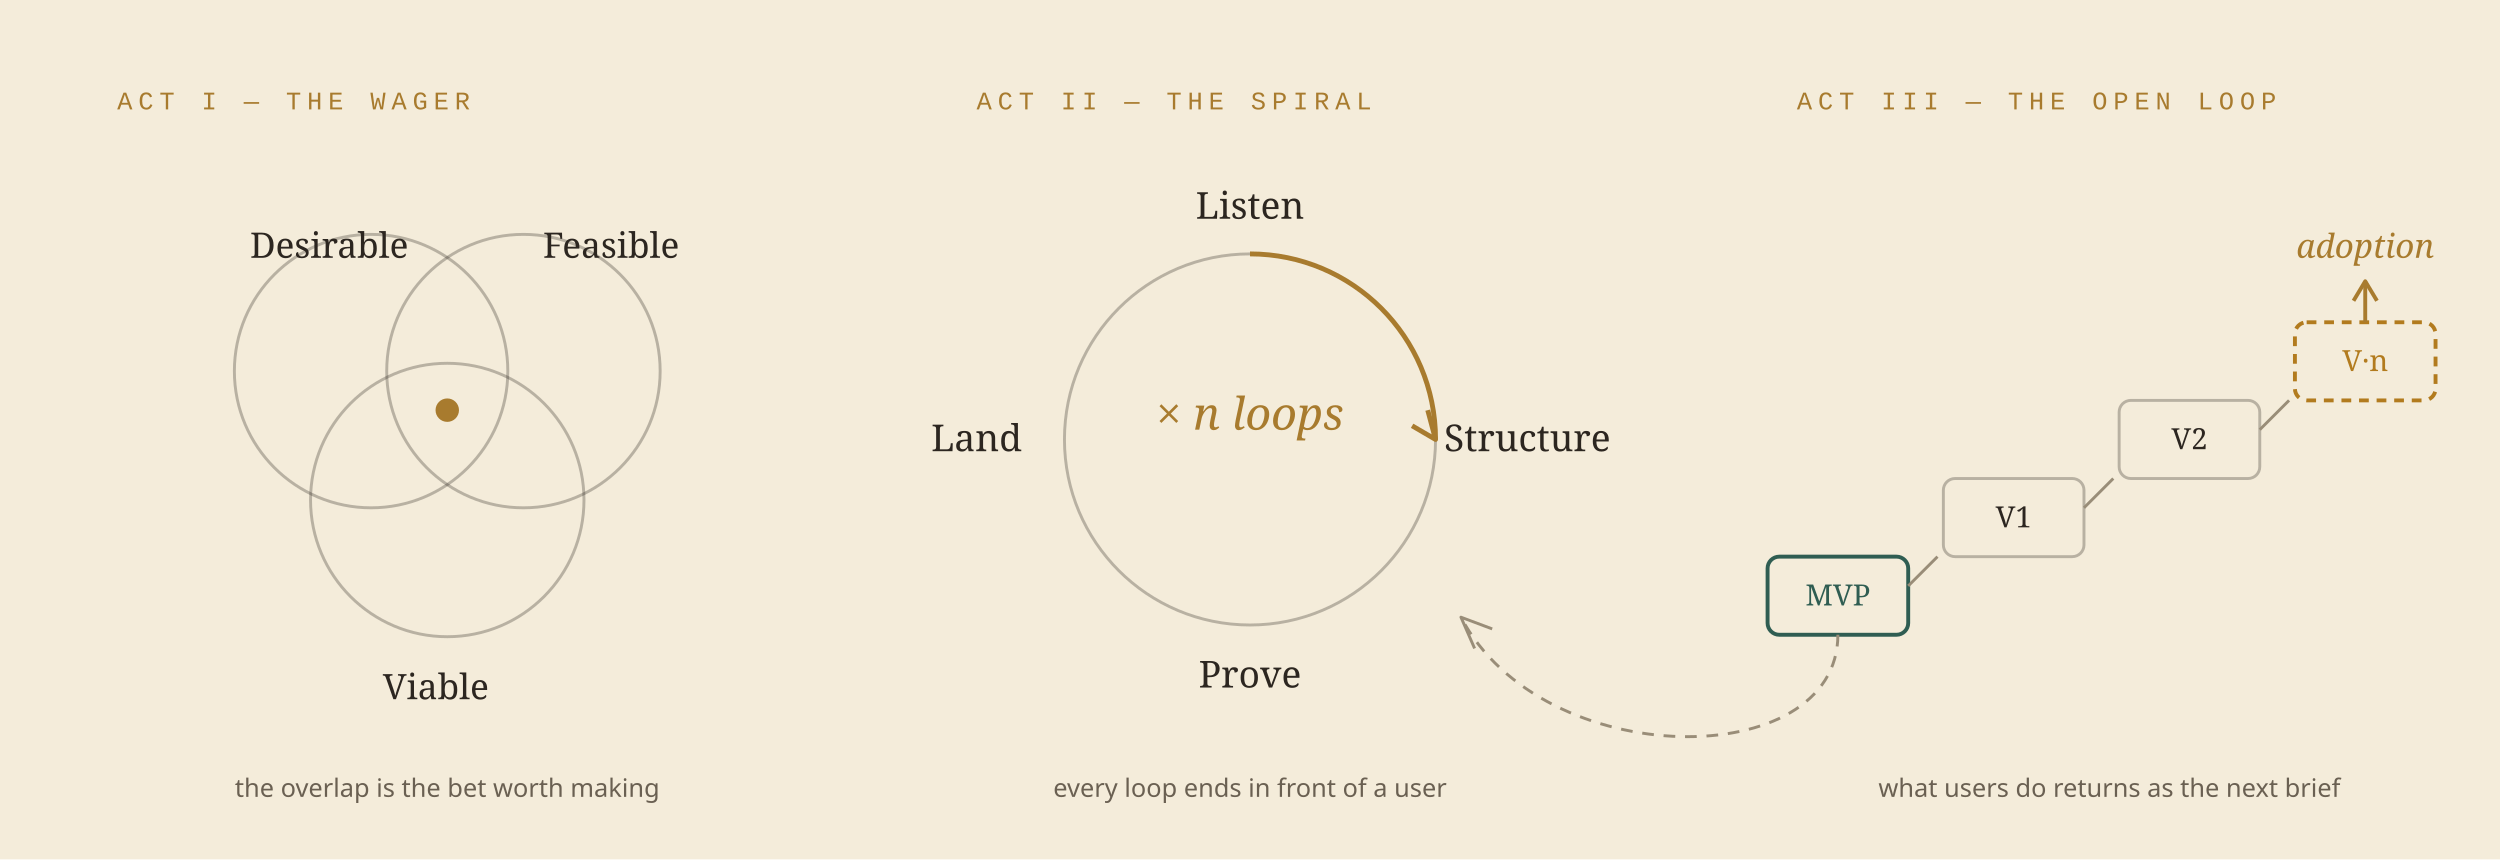
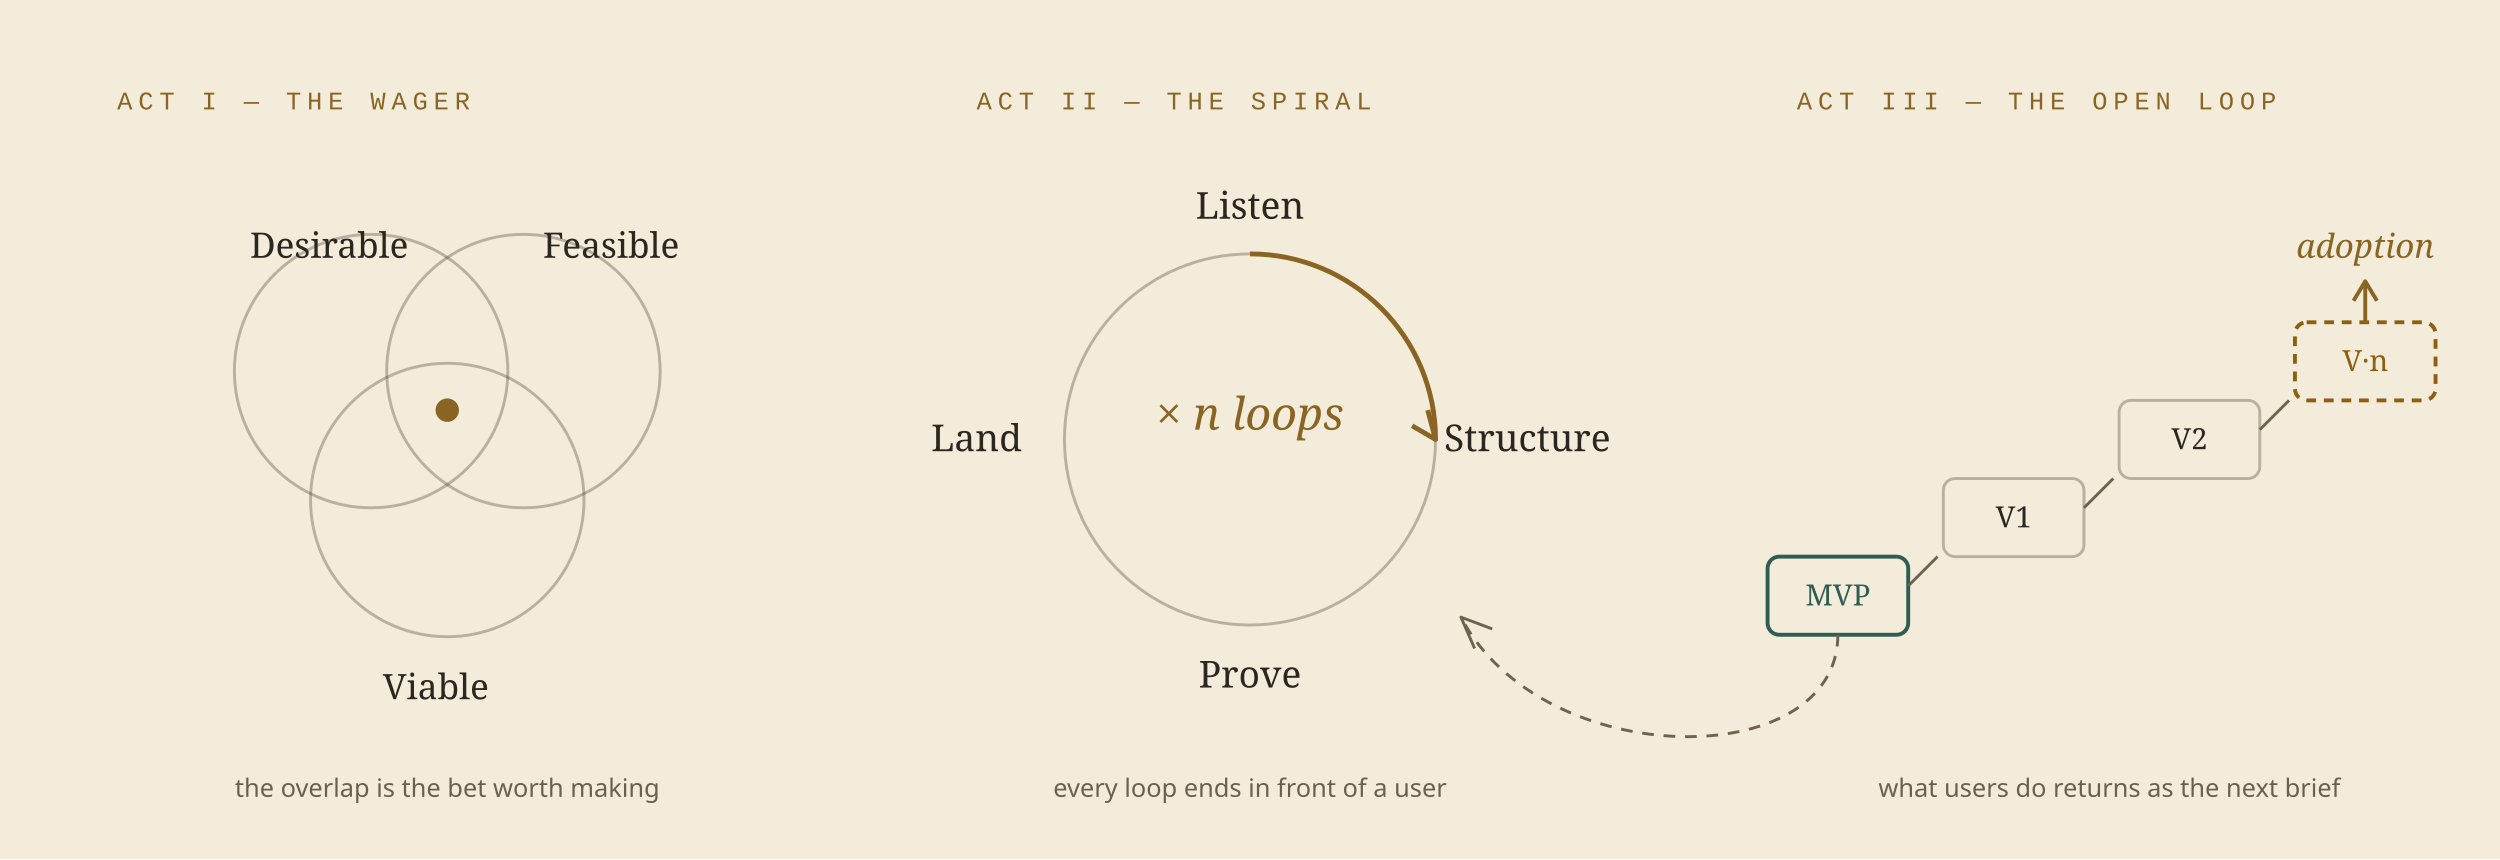
<svg xmlns="http://www.w3.org/2000/svg" viewBox="0 0 1280 440" preserveAspectRatio="xMidYMid meet" role="img" aria-labelledby="pt pd">
  <rect width="1280" height="440" fill="#F4ECDA" />
-   <text x="60" y="56" font-family="ui-monospace, 'Courier New', monospace" font-size="13" letter-spacing="3" fill="#A87B2E">ACT I — THE WAGER</text>
+   <text x="60" y="56" font-family="ui-monospace, 'Courier New', monospace" font-size="13" letter-spacing="3" fill="#8A6423">ACT I — THE WAGER</text>
  <g fill="none" stroke="rgba(44,38,32,0.30)" stroke-width="1.5">
    <circle cx="190" cy="190" r="70" />
    <circle cx="268" cy="190" r="70" />
    <circle cx="229" cy="256" r="70" />
  </g>
  <text x="128" y="132" font-family="Georgia, serif" font-size="18" fill="#2C2620">Desirable</text>
  <text x="278" y="132" font-family="Georgia, serif" font-size="18" fill="#2C2620">Feasible</text>
  <text x="196" y="358" font-family="Georgia, serif" font-size="18" fill="#2C2620">Viable</text>
-   <circle cx="229" cy="210" r="6" fill="#A87B2E" />
+   <circle cx="229" cy="210" r="6" fill="#8A6423" />
  <text x="229" y="408" text-anchor="middle" font-family="ui-sans-serif, system-ui, sans-serif" font-size="13" fill="#6A6052">the overlap is the bet worth making</text>
-   <text x="500" y="56" font-family="ui-monospace, 'Courier New', monospace" font-size="13" letter-spacing="3" fill="#A87B2E">ACT II — THE SPIRAL</text>
+   <text x="500" y="56" font-family="ui-monospace, 'Courier New', monospace" font-size="13" letter-spacing="3" fill="#8A6423">ACT II — THE SPIRAL</text>
  <circle cx="640" cy="225" r="95" fill="none" stroke="rgba(44,38,32,0.30)" stroke-width="1.5" />
-   <path d="M 640 130 A 95 95 0 0 1 735 225" fill="none" stroke="#A87B2E" stroke-width="2.5" />
-   <path d="M 731 210 L 735 225 L 723 218" fill="none" stroke="#A87B2E" stroke-width="2.5" stroke-linejoin="round" />
+   <path d="M 640 130 A 95 95 0 0 1 735 225" fill="none" stroke="#8A6423" stroke-width="2.5" />
+   <path d="M 731 210 L 735 225 L 723 218" fill="none" stroke="#8A6423" stroke-width="2.5" stroke-linejoin="round" />
  <g font-family="Georgia, serif" font-size="19" fill="#2C2620" text-anchor="middle">
    <text x="640" y="112">Listen</text>
    <text x="782" y="231">Structure</text>
    <text x="640" y="352">Prove</text>
    <text x="500" y="231">Land</text>
  </g>
-   <text x="640" y="220" text-anchor="middle" font-family="Georgia, serif" font-style="italic" font-size="23" fill="#A87B2E">× n loops</text>
+   <text x="640" y="220" text-anchor="middle" font-family="Georgia, serif" font-style="italic" font-size="23" fill="#8A6423">× n loops</text>
  <text x="640" y="408" text-anchor="middle" font-family="ui-sans-serif, system-ui, sans-serif" font-size="13" fill="#6A6052">every loop ends in front of a user</text>
-   <text x="920" y="56" font-family="ui-monospace, 'Courier New', monospace" font-size="13" letter-spacing="3" fill="#A87B2E">ACT III — THE OPEN LOOP</text>
+   <text x="920" y="56" font-family="ui-monospace, 'Courier New', monospace" font-size="13" letter-spacing="3" fill="#8A6423">ACT III — THE OPEN LOOP</text>
  <g font-family="Georgia, serif" font-size="15" text-anchor="middle">
    <rect x="905" y="285" width="72" height="40" rx="6" fill="none" stroke="#2F5D52" stroke-width="2" />
    <text x="941" y="310" fill="#2F5D52">MVP</text>
    <rect x="995" y="245" width="72" height="40" rx="6" fill="none" stroke="rgba(44,38,32,0.30)" stroke-width="1.5" />
    <text x="1031" y="270" fill="#2C2620">V1</text>
    <rect x="1085" y="205" width="72" height="40" rx="6" fill="none" stroke="rgba(44,38,32,0.30)" stroke-width="1.5" />
    <text x="1121" y="230" fill="#2C2620">V2</text>
-     <rect x="1175" y="165" width="72" height="40" rx="6" fill="none" stroke="#B27B1E" stroke-width="2" stroke-dasharray="5 4" />
-     <text x="1211" y="190" fill="#B27B1E">V·n</text>
+     <rect x="1175" y="165" width="72" height="40" rx="6" fill="none" stroke="#8F5E10" stroke-width="2" stroke-dasharray="5 4" />
+     <text x="1211" y="190" fill="#8F5E10">V·n</text>
  </g>
-   <g stroke="#998D78" stroke-width="1.5" fill="none">
+   <g stroke="#6F6350" stroke-width="1.5" fill="none">
    <path d="M 977 300 L 992 285" />
    <path d="M 1067 260 L 1082 245" />
    <path d="M 1157 220 L 1172 205" />
  </g>
-   <text x="1211" y="132" text-anchor="middle" font-family="Georgia, serif" font-style="italic" font-size="17" fill="#A87B2E">adoption</text>
-   <path d="M 1211 165 L 1211 144" stroke="#A87B2E" stroke-width="2" fill="none" />
-   <path d="M 1205 154 L 1211 144 L 1217 154" stroke="#A87B2E" stroke-width="2" fill="none" stroke-linejoin="round" />
-   <path d="M 941 325 C 941 396, 790 396, 748 316" fill="none" stroke="#998D78" stroke-width="1.5" stroke-dasharray="6 5" />
-   <path d="M 755 332 L 748 316 L 764 322" fill="none" stroke="#998D78" stroke-width="1.5" stroke-linejoin="round" />
+   <text x="1211" y="132" text-anchor="middle" font-family="Georgia, serif" font-style="italic" font-size="17" fill="#8A6423">adoption</text>
+   <path d="M 1211 165 L 1211 144" stroke="#8A6423" stroke-width="2" fill="none" />
+   <path d="M 1205 154 L 1211 144 L 1217 154" stroke="#8A6423" stroke-width="2" fill="none" stroke-linejoin="round" />
+   <path d="M 941 325 C 941 396, 790 396, 748 316" fill="none" stroke="#6F6350" stroke-width="1.5" stroke-dasharray="6 5" />
+   <path d="M 755 332 L 748 316 L 764 322" fill="none" stroke="#6F6350" stroke-width="1.5" stroke-linejoin="round" />
  <text x="1080" y="408" text-anchor="middle" font-family="ui-sans-serif, system-ui, sans-serif" font-size="13" fill="#6A6052">what users do returns as the next brief</text>
</svg>
